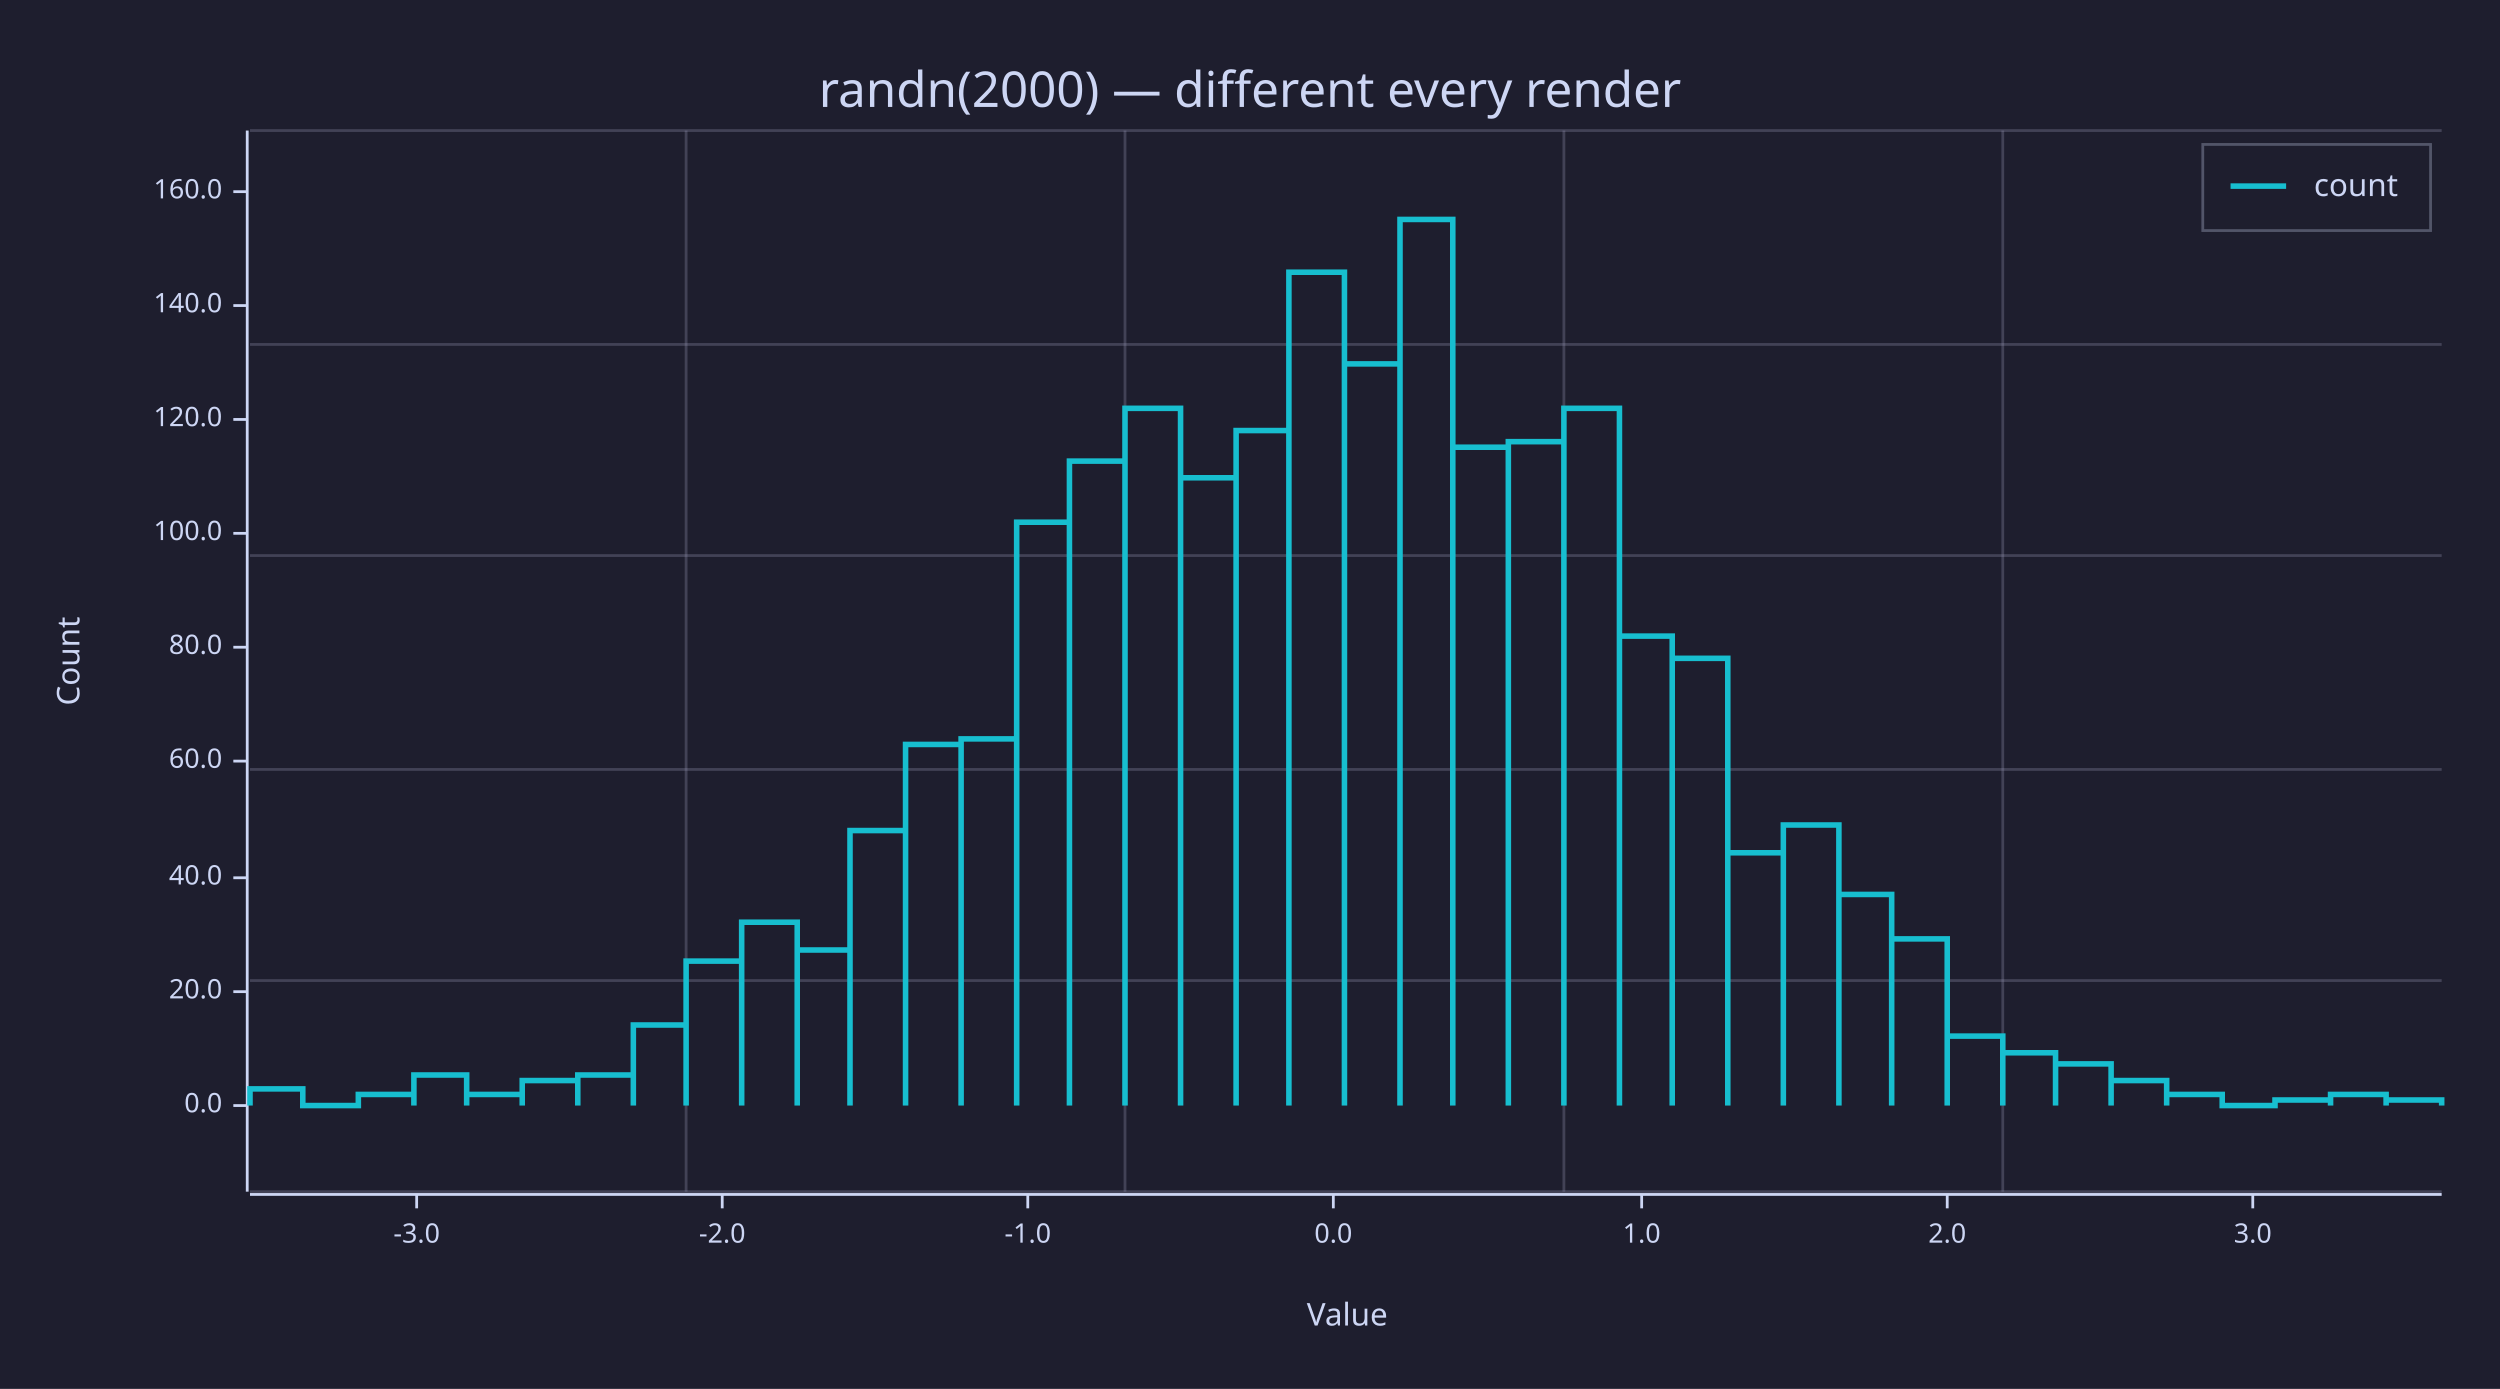
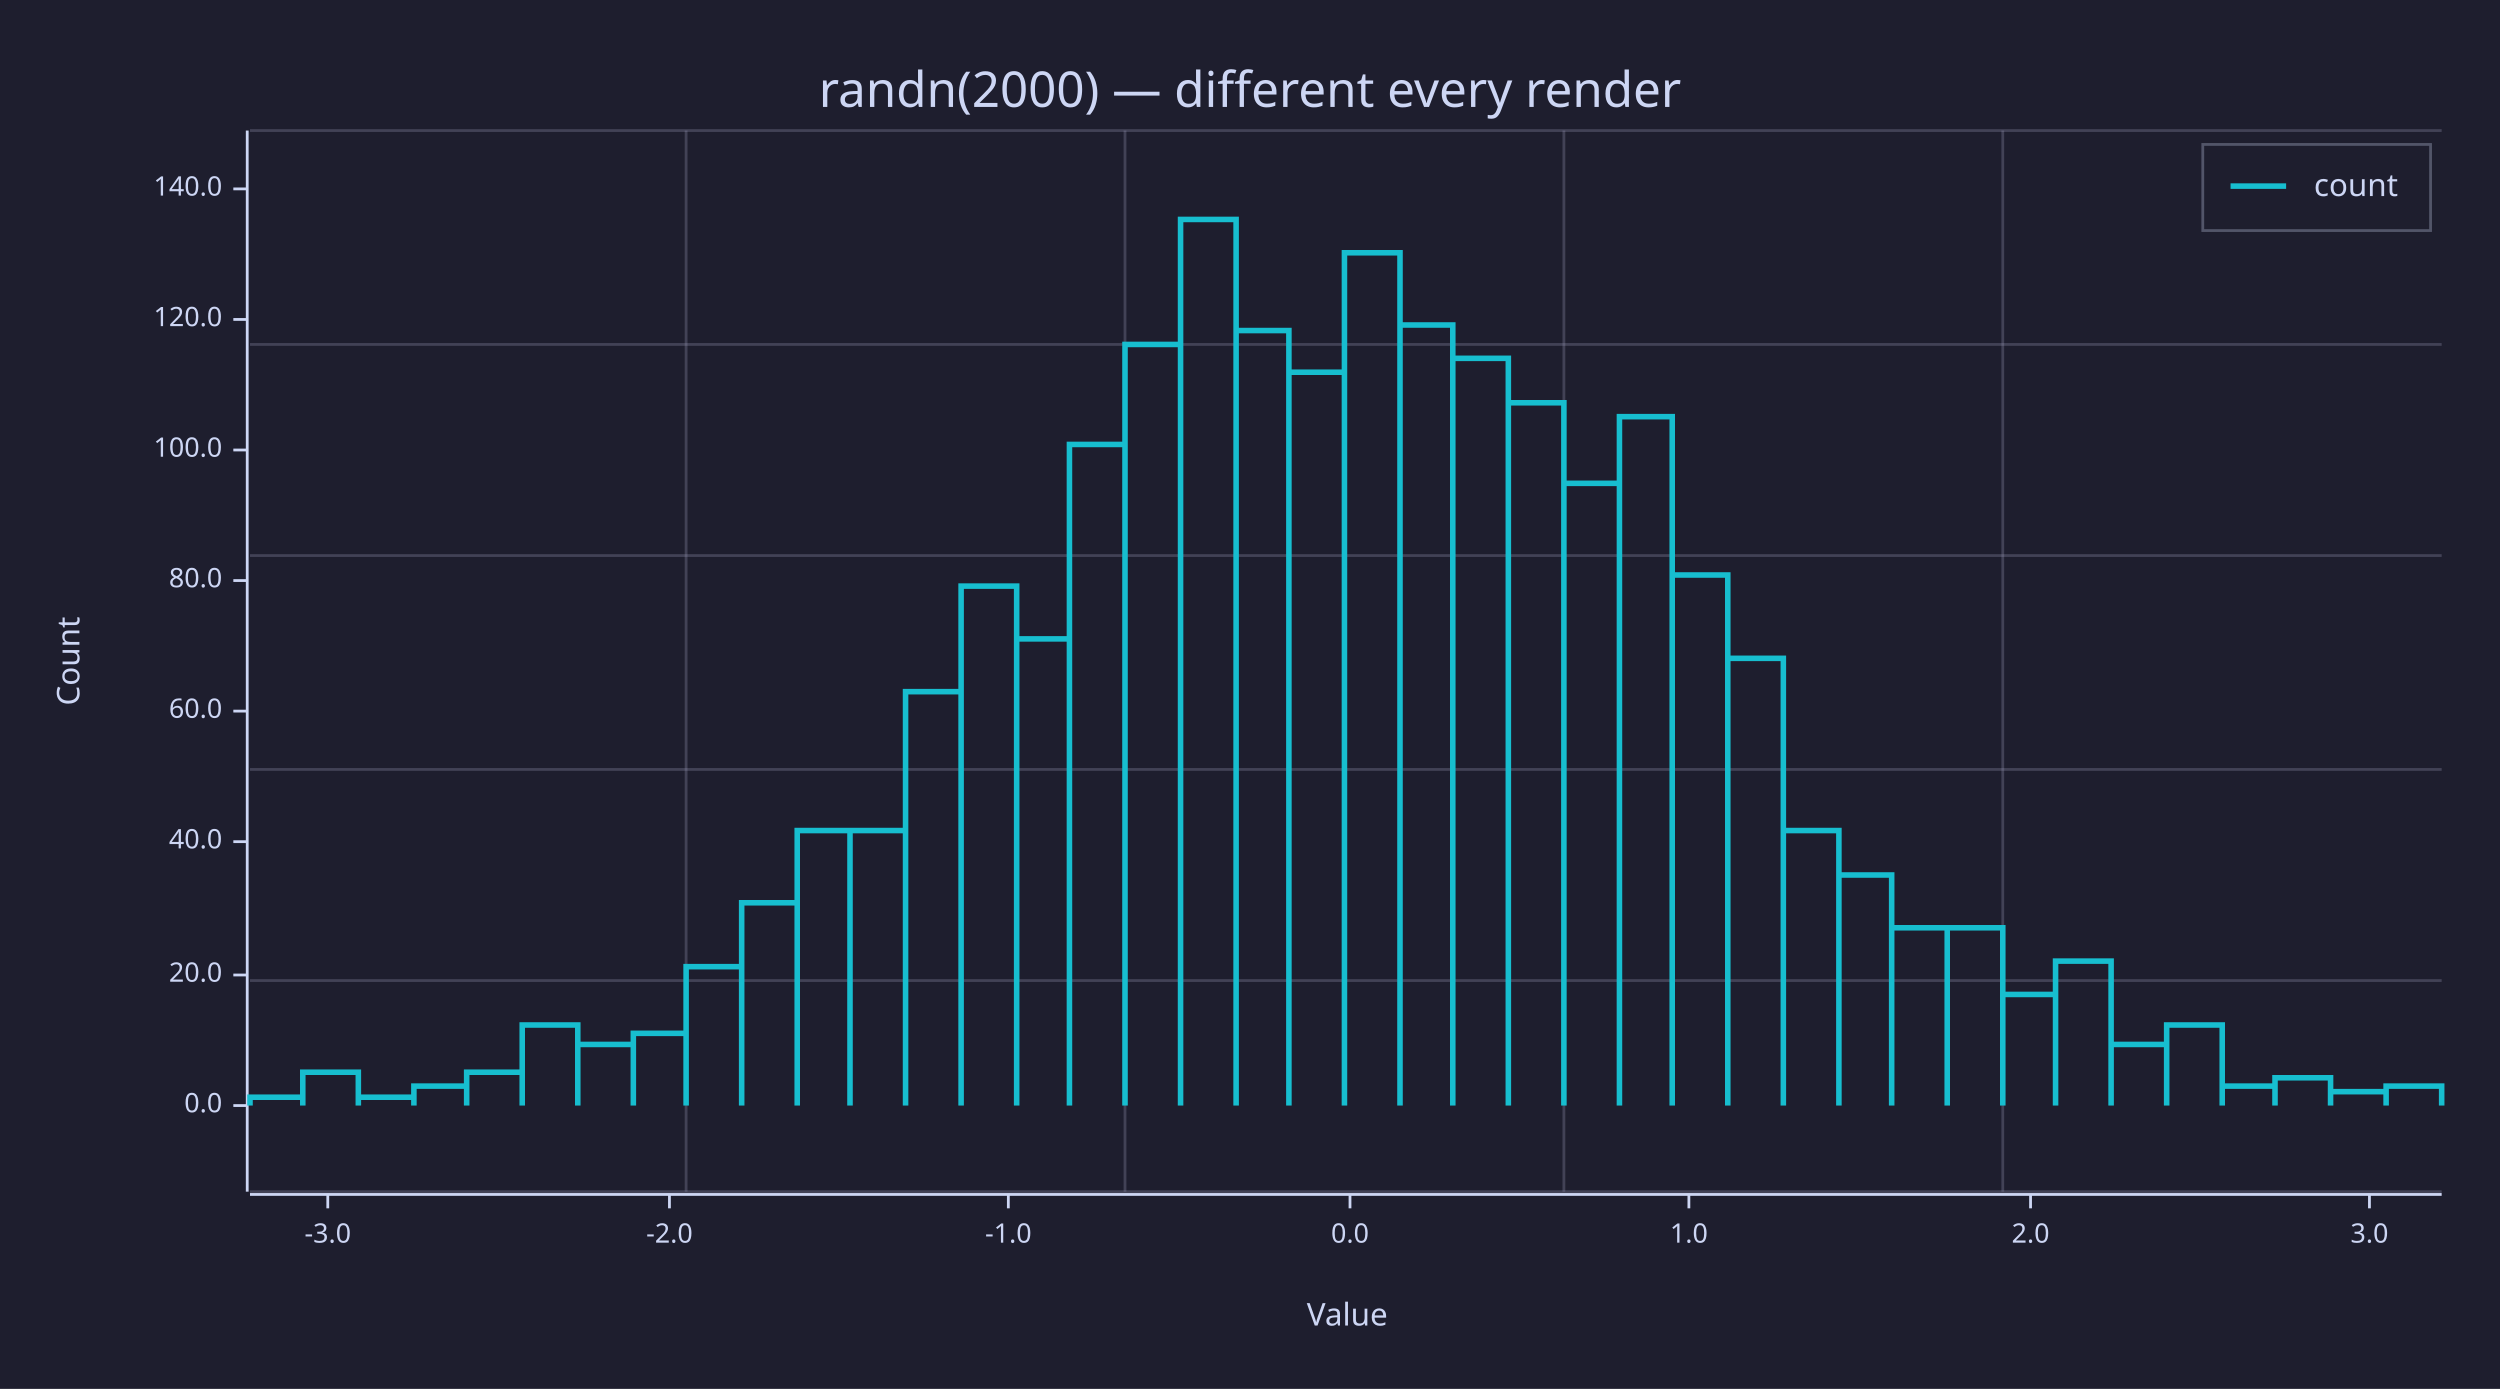
<svg xmlns="http://www.w3.org/2000/svg" width="900" height="500" viewBox="0 0 900 500">
  <rect x="0" y="0" width="900" height="500" opacity="1" fill="#1E1E2E" stroke="none" />
  <text x="450" y="25" dy="0.76em" text-anchor="middle" font-family="sans-serif" font-size="17.742" opacity="1" fill="#CDD6F4">
randn(2000) — different every render
</text>
  <text x="20" y="238" dy="0.76em" text-anchor="middle" font-family="sans-serif" font-size="11.29" opacity="1" fill="#CDD6F4" transform="rotate(270, 20, 238)">
Count
</text>
  <text x="485" y="480" dy="-0.5ex" text-anchor="middle" font-family="sans-serif" font-size="11.29" opacity="1" fill="#CDD6F4">
Value
</text>
  <polyline fill="none" opacity="1" stroke="#CDD6F4" stroke-width="1" points="89,47 89,429 " />
  <text x="80" y="398" dy="0.5ex" text-anchor="end" font-family="sans-serif" font-size="9.677" opacity="1" fill="#CDD6F4">
0.0
</text>
  <polyline fill="none" opacity="1" stroke="#CDD6F4" stroke-width="1" points="84,398 89,398 " />
-   <text x="80" y="357" dy="0.5ex" text-anchor="end" font-family="sans-serif" font-size="9.677" opacity="1" fill="#CDD6F4">
+   <text x="80" y="351" dy="0.5ex" text-anchor="end" font-family="sans-serif" font-size="9.677" opacity="1" fill="#CDD6F4">
20.0
</text>
-   <polyline fill="none" opacity="1" stroke="#CDD6F4" stroke-width="1" points="84,357 89,357 " />
-   <text x="80" y="316" dy="0.5ex" text-anchor="end" font-family="sans-serif" font-size="9.677" opacity="1" fill="#CDD6F4">
+   <polyline fill="none" opacity="1" stroke="#CDD6F4" stroke-width="1" points="84,351 89,351 " />
+   <text x="80" y="303" dy="0.5ex" text-anchor="end" font-family="sans-serif" font-size="9.677" opacity="1" fill="#CDD6F4">
40.0
</text>
-   <polyline fill="none" opacity="1" stroke="#CDD6F4" stroke-width="1" points="84,316 89,316 " />
-   <text x="80" y="274" dy="0.5ex" text-anchor="end" font-family="sans-serif" font-size="9.677" opacity="1" fill="#CDD6F4">
+   <polyline fill="none" opacity="1" stroke="#CDD6F4" stroke-width="1" points="84,303 89,303 " />
+   <text x="80" y="256" dy="0.5ex" text-anchor="end" font-family="sans-serif" font-size="9.677" opacity="1" fill="#CDD6F4">
60.0
</text>
-   <polyline fill="none" opacity="1" stroke="#CDD6F4" stroke-width="1" points="84,274 89,274 " />
-   <text x="80" y="233" dy="0.5ex" text-anchor="end" font-family="sans-serif" font-size="9.677" opacity="1" fill="#CDD6F4">
+   <polyline fill="none" opacity="1" stroke="#CDD6F4" stroke-width="1" points="84,256 89,256 " />
+   <text x="80" y="209" dy="0.5ex" text-anchor="end" font-family="sans-serif" font-size="9.677" opacity="1" fill="#CDD6F4">
80.0
</text>
-   <polyline fill="none" opacity="1" stroke="#CDD6F4" stroke-width="1" points="84,233 89,233 " />
-   <text x="80" y="192" dy="0.5ex" text-anchor="end" font-family="sans-serif" font-size="9.677" opacity="1" fill="#CDD6F4">
+   <polyline fill="none" opacity="1" stroke="#CDD6F4" stroke-width="1" points="84,209 89,209 " />
+   <text x="80" y="162" dy="0.5ex" text-anchor="end" font-family="sans-serif" font-size="9.677" opacity="1" fill="#CDD6F4">
100.0
</text>
-   <polyline fill="none" opacity="1" stroke="#CDD6F4" stroke-width="1" points="84,192 89,192 " />
-   <text x="80" y="151" dy="0.5ex" text-anchor="end" font-family="sans-serif" font-size="9.677" opacity="1" fill="#CDD6F4">
+   <polyline fill="none" opacity="1" stroke="#CDD6F4" stroke-width="1" points="84,162 89,162 " />
+   <text x="80" y="115" dy="0.5ex" text-anchor="end" font-family="sans-serif" font-size="9.677" opacity="1" fill="#CDD6F4">
120.0
</text>
-   <polyline fill="none" opacity="1" stroke="#CDD6F4" stroke-width="1" points="84,151 89,151 " />
-   <text x="80" y="110" dy="0.5ex" text-anchor="end" font-family="sans-serif" font-size="9.677" opacity="1" fill="#CDD6F4">
+   <polyline fill="none" opacity="1" stroke="#CDD6F4" stroke-width="1" points="84,115 89,115 " />
+   <text x="80" y="68" dy="0.5ex" text-anchor="end" font-family="sans-serif" font-size="9.677" opacity="1" fill="#CDD6F4">
140.0
</text>
-   <polyline fill="none" opacity="1" stroke="#CDD6F4" stroke-width="1" points="84,110 89,110 " />
-   <text x="80" y="69" dy="0.5ex" text-anchor="end" font-family="sans-serif" font-size="9.677" opacity="1" fill="#CDD6F4">
- 160.0
- </text>
-   <polyline fill="none" opacity="1" stroke="#CDD6F4" stroke-width="1" points="84,69 89,69 " />
+   <polyline fill="none" opacity="1" stroke="#CDD6F4" stroke-width="1" points="84,68 89,68 " />
  <polyline fill="none" opacity="1" stroke="#CDD6F4" stroke-width="1" points="90,430 879,430 " />
-   <text x="150" y="440" dy="0.76em" text-anchor="middle" font-family="sans-serif" font-size="9.677" opacity="1" fill="#CDD6F4">
+   <text x="118" y="440" dy="0.76em" text-anchor="middle" font-family="sans-serif" font-size="9.677" opacity="1" fill="#CDD6F4">
-3.0
</text>
-   <polyline fill="none" opacity="1" stroke="#CDD6F4" stroke-width="1" points="150,430 150,435 " />
-   <text x="260" y="440" dy="0.76em" text-anchor="middle" font-family="sans-serif" font-size="9.677" opacity="1" fill="#CDD6F4">
+   <polyline fill="none" opacity="1" stroke="#CDD6F4" stroke-width="1" points="118,430 118,435 " />
+   <text x="241" y="440" dy="0.76em" text-anchor="middle" font-family="sans-serif" font-size="9.677" opacity="1" fill="#CDD6F4">
-2.0
</text>
-   <polyline fill="none" opacity="1" stroke="#CDD6F4" stroke-width="1" points="260,430 260,435 " />
-   <text x="370" y="440" dy="0.76em" text-anchor="middle" font-family="sans-serif" font-size="9.677" opacity="1" fill="#CDD6F4">
+   <polyline fill="none" opacity="1" stroke="#CDD6F4" stroke-width="1" points="241,430 241,435 " />
+   <text x="363" y="440" dy="0.76em" text-anchor="middle" font-family="sans-serif" font-size="9.677" opacity="1" fill="#CDD6F4">
-1.0
</text>
-   <polyline fill="none" opacity="1" stroke="#CDD6F4" stroke-width="1" points="370,430 370,435 " />
-   <text x="480" y="440" dy="0.76em" text-anchor="middle" font-family="sans-serif" font-size="9.677" opacity="1" fill="#CDD6F4">
+   <polyline fill="none" opacity="1" stroke="#CDD6F4" stroke-width="1" points="363,430 363,435 " />
+   <text x="486" y="440" dy="0.76em" text-anchor="middle" font-family="sans-serif" font-size="9.677" opacity="1" fill="#CDD6F4">
0.0
</text>
-   <polyline fill="none" opacity="1" stroke="#CDD6F4" stroke-width="1" points="480,430 480,435 " />
-   <text x="591" y="440" dy="0.76em" text-anchor="middle" font-family="sans-serif" font-size="9.677" opacity="1" fill="#CDD6F4">
+   <polyline fill="none" opacity="1" stroke="#CDD6F4" stroke-width="1" points="486,430 486,435 " />
+   <text x="608" y="440" dy="0.76em" text-anchor="middle" font-family="sans-serif" font-size="9.677" opacity="1" fill="#CDD6F4">
1.0
</text>
-   <polyline fill="none" opacity="1" stroke="#CDD6F4" stroke-width="1" points="591,430 591,435 " />
-   <text x="701" y="440" dy="0.76em" text-anchor="middle" font-family="sans-serif" font-size="9.677" opacity="1" fill="#CDD6F4">
+   <polyline fill="none" opacity="1" stroke="#CDD6F4" stroke-width="1" points="608,430 608,435 " />
+   <text x="731" y="440" dy="0.76em" text-anchor="middle" font-family="sans-serif" font-size="9.677" opacity="1" fill="#CDD6F4">
2.0
</text>
-   <polyline fill="none" opacity="1" stroke="#CDD6F4" stroke-width="1" points="701,430 701,435 " />
-   <text x="811" y="440" dy="0.76em" text-anchor="middle" font-family="sans-serif" font-size="9.677" opacity="1" fill="#CDD6F4">
+   <polyline fill="none" opacity="1" stroke="#CDD6F4" stroke-width="1" points="731,430 731,435 " />
+   <text x="853" y="440" dy="0.76em" text-anchor="middle" font-family="sans-serif" font-size="9.677" opacity="1" fill="#CDD6F4">
3.0
</text>
-   <polyline fill="none" opacity="1" stroke="#CDD6F4" stroke-width="1" points="811,430 811,435 " />
+   <polyline fill="none" opacity="1" stroke="#CDD6F4" stroke-width="1" points="853,430 853,435 " />
  <polyline fill="none" opacity="0.3" stroke="#9696B4" stroke-width="1" points="90,429 879,429 " />
  <polyline fill="none" opacity="0.3" stroke="#9696B4" stroke-width="1" points="90,353 879,353 " />
  <polyline fill="none" opacity="0.3" stroke="#9696B4" stroke-width="1" points="90,277 879,277 " />
  <polyline fill="none" opacity="0.3" stroke="#9696B4" stroke-width="1" points="90,200 879,200 " />
  <polyline fill="none" opacity="0.3" stroke="#9696B4" stroke-width="1" points="90,124 879,124 " />
  <polyline fill="none" opacity="0.3" stroke="#9696B4" stroke-width="1" points="90,47 879,47 " />
  <polyline fill="none" opacity="0.3" stroke="#9696B4" stroke-width="1" points="247,429 247,47 " />
  <polyline fill="none" opacity="0.3" stroke="#9696B4" stroke-width="1" points="405,429 405,47 " />
  <polyline fill="none" opacity="0.3" stroke="#9696B4" stroke-width="1" points="563,429 563,47 " />
  <polyline fill="none" opacity="0.3" stroke="#9696B4" stroke-width="1" points="721,429 721,47 " />
-   <polyline fill="none" opacity="1" stroke="#17BECF" stroke-width="2" points="90,398 90,392 109,392 109,398 109,398 109,398 129,398 129,398 129,398 129,394 149,394 149,398 149,398 149,387 168,387 168,398 168,398 168,394 188,394 188,398 188,398 188,389 208,389 208,398 208,398 208,387 228,387 228,398 228,398 228,369 247,369 247,398 247,398 247,346 267,346 267,398 267,398 267,332 287,332 287,398 287,398 287,342 306,342 306,398 306,398 306,299 326,299 326,398 326,398 326,268 346,268 346,398 346,398 346,266 366,266 366,398 366,398 366,188 385,188 385,398 385,398 385,166 405,166 405,398 405,398 405,147 425,147 425,398 425,398 425,172 445,172 445,398 445,398 445,155 464,155 464,398 464,398 464,98 484,98 484,398 484,398 484,131 504,131 504,398 504,398 504,79 523,79 523,398 523,398 523,161 543,161 543,398 543,398 543,159 563,159 563,398 563,398 563,147 583,147 583,398 583,398 583,229 602,229 602,398 602,398 602,237 622,237 622,398 622,398 622,307 642,307 642,398 642,398 642,297 662,297 662,398 662,398 662,322 681,322 681,398 681,398 681,338 701,338 701,398 701,398 701,373 721,373 721,398 721,398 721,379 740,379 740,398 740,398 740,383 760,383 760,398 760,398 760,389 780,389 780,398 780,398 780,394 800,394 800,398 800,398 800,398 819,398 819,398 819,398 819,396 839,396 839,398 839,398 839,394 859,394 859,398 859,398 859,396 879,396 879,398 " />
+   <polyline fill="none" opacity="1" stroke="#17BECF" stroke-width="2" points="90,398 90,395 109,395 109,398 109,398 109,386 129,386 129,398 129,398 129,395 149,395 149,398 149,398 149,391 168,391 168,398 168,398 168,386 188,386 188,398 188,398 188,369 208,369 208,398 208,398 208,376 228,376 228,398 228,398 228,372 247,372 247,398 247,398 247,348 267,348 267,398 267,398 267,325 287,325 287,398 287,398 287,299 306,299 306,398 306,398 306,299 326,299 326,398 326,398 326,249 346,249 346,398 346,398 346,211 366,211 366,398 366,398 366,230 385,230 385,398 385,398 385,160 405,160 405,398 405,398 405,124 425,124 425,398 425,398 425,79 445,79 445,398 445,398 445,119 464,119 464,398 464,398 464,134 484,134 484,398 484,398 484,91 504,91 504,398 504,398 504,117 523,117 523,398 523,398 523,129 543,129 543,398 543,398 543,145 563,145 563,398 563,398 563,174 583,174 583,398 583,398 583,150 602,150 602,398 602,398 602,207 622,207 622,398 622,398 622,237 642,237 642,398 642,398 642,299 662,299 662,398 662,398 662,315 681,315 681,398 681,398 681,334 701,334 701,398 701,398 701,334 721,334 721,398 721,398 721,358 740,358 740,398 740,398 740,346 760,346 760,398 760,398 760,376 780,376 780,398 780,398 780,369 800,369 800,398 800,398 800,391 819,391 819,398 819,398 819,388 839,388 839,398 839,398 839,393 859,393 859,398 859,398 859,391 879,391 879,398 " />
  <rect x="793" y="52" width="82" height="31" opacity="0.85" fill="#1E1E2E" stroke="none" />
  <rect x="793" y="52" width="82" height="31" opacity="0.3" fill="none" stroke="#CDD6F4" />
  <text x="833" y="62" dy="0.76em" text-anchor="start" font-family="sans-serif" font-size="11.29" opacity="1" fill="#CDD6F4">
count
</text>
  <polyline fill="none" opacity="1" stroke="#17BECF" stroke-width="2" points="803,67 823,67 " />
</svg>
